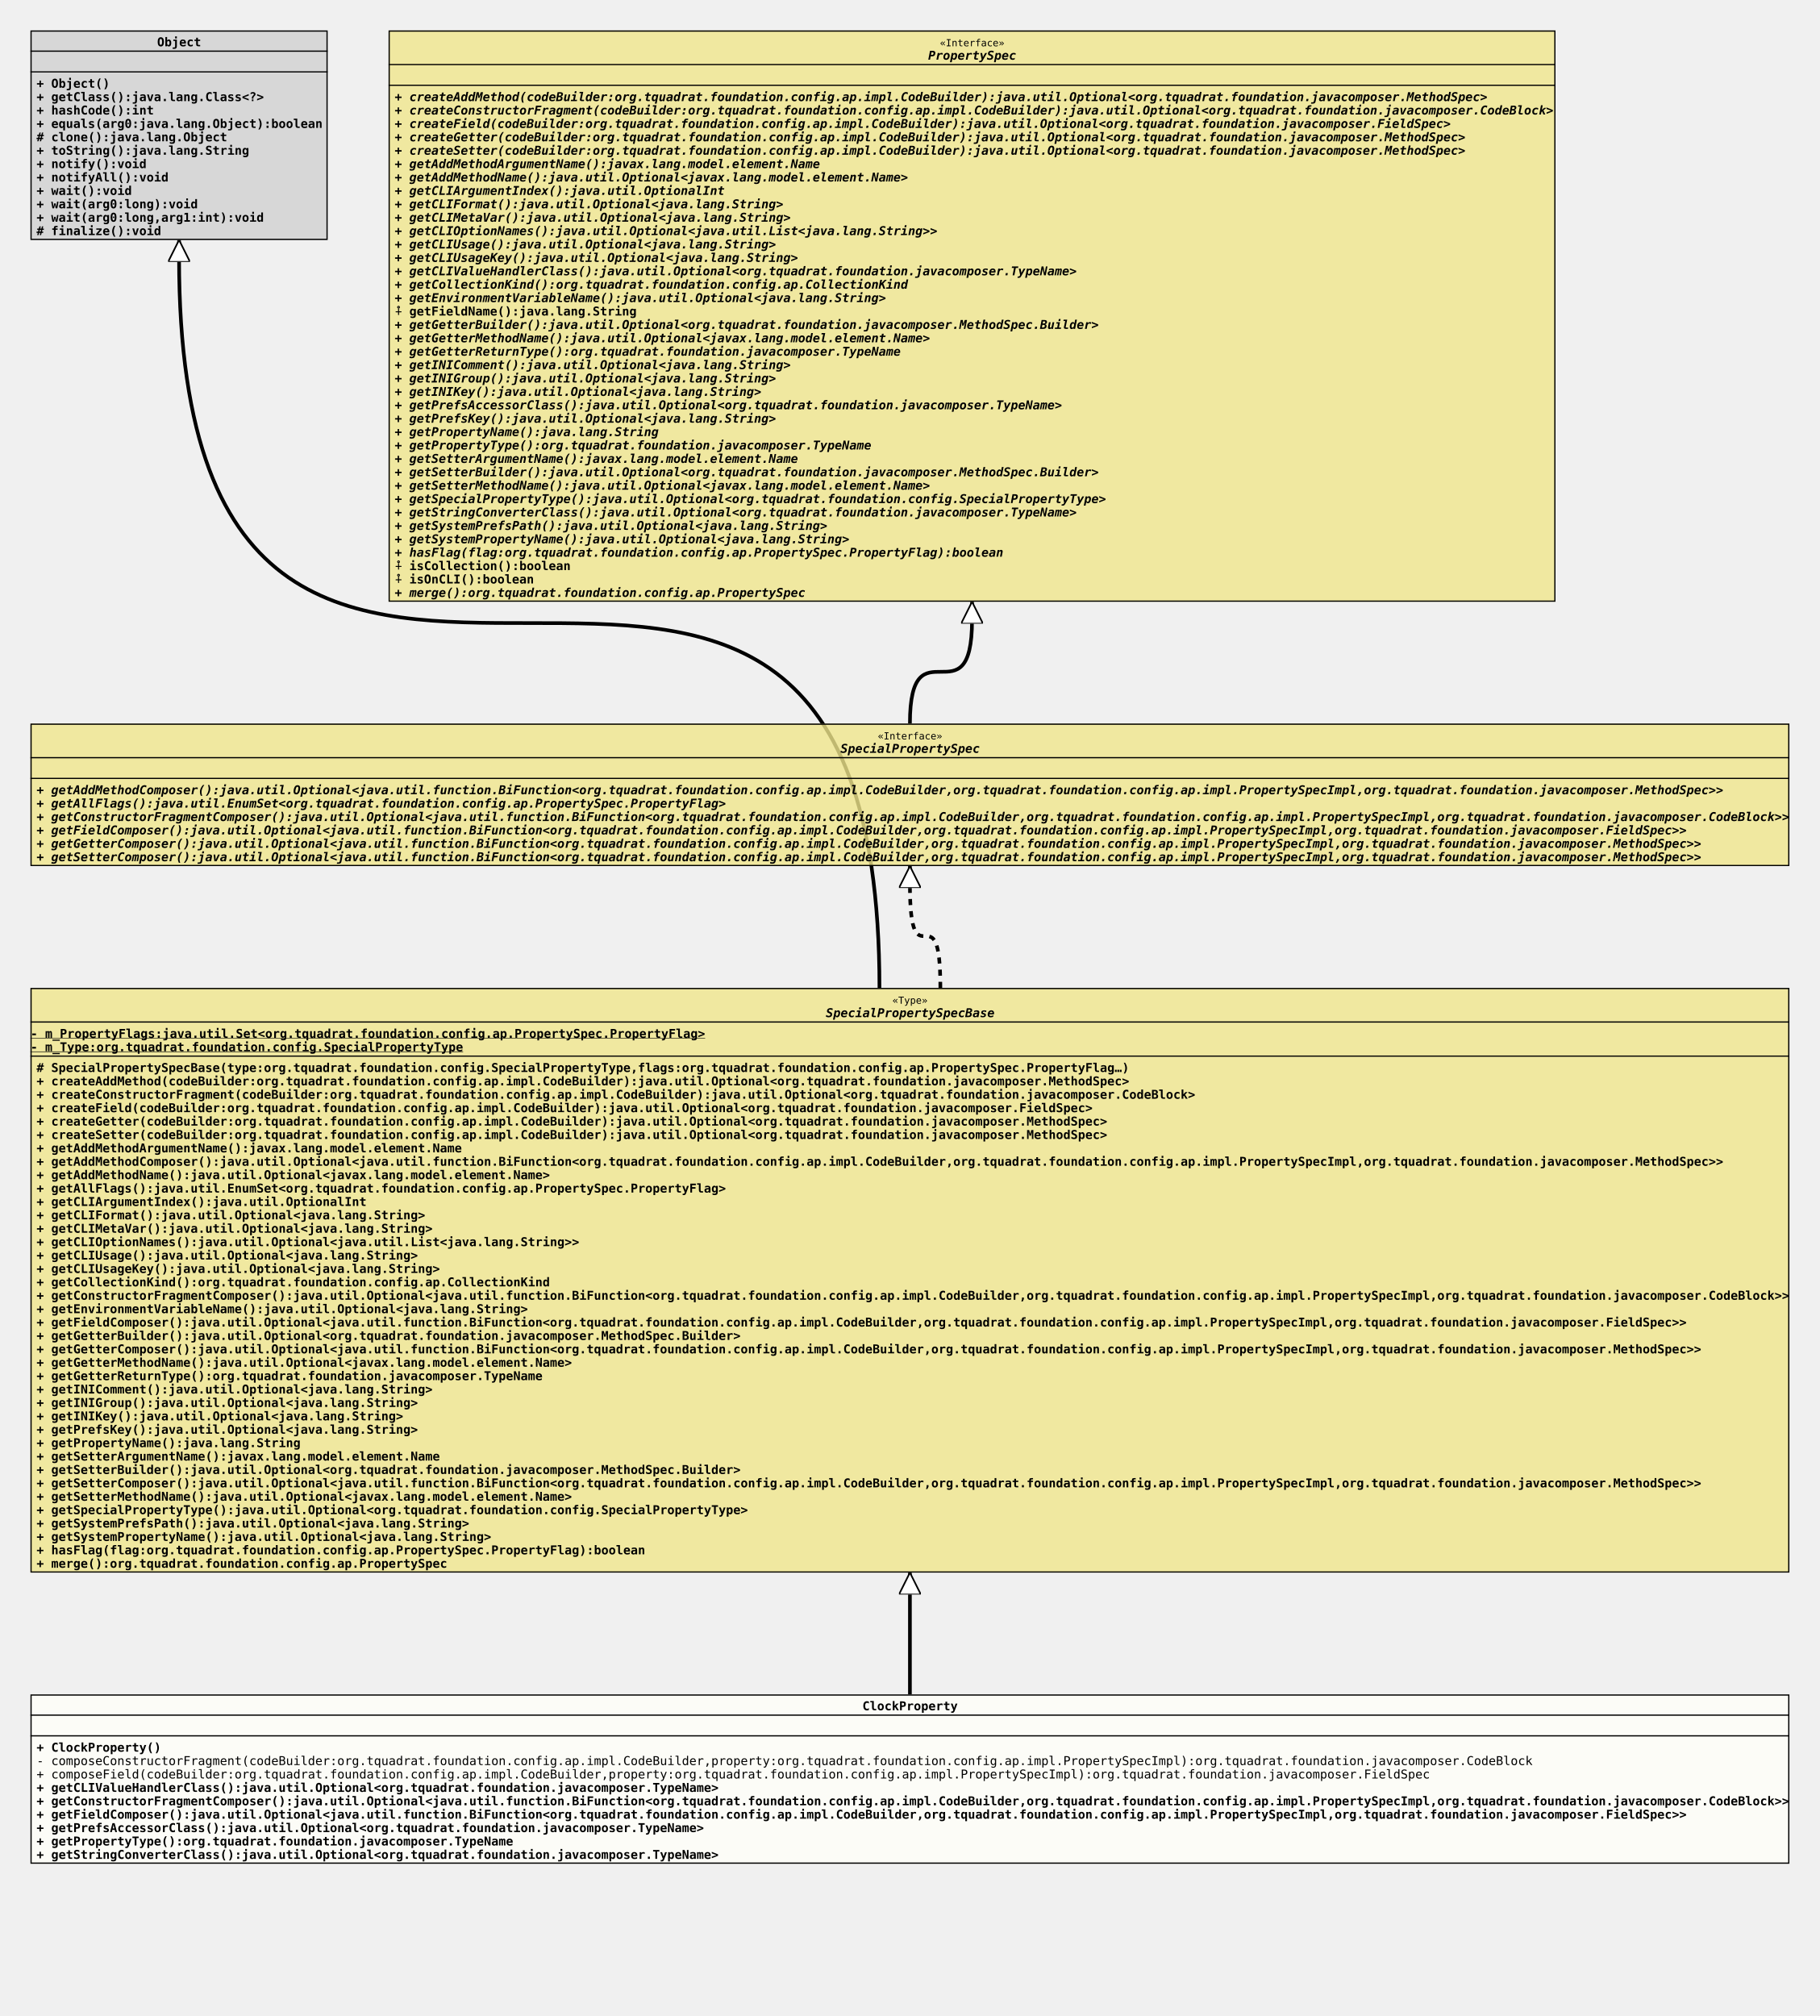
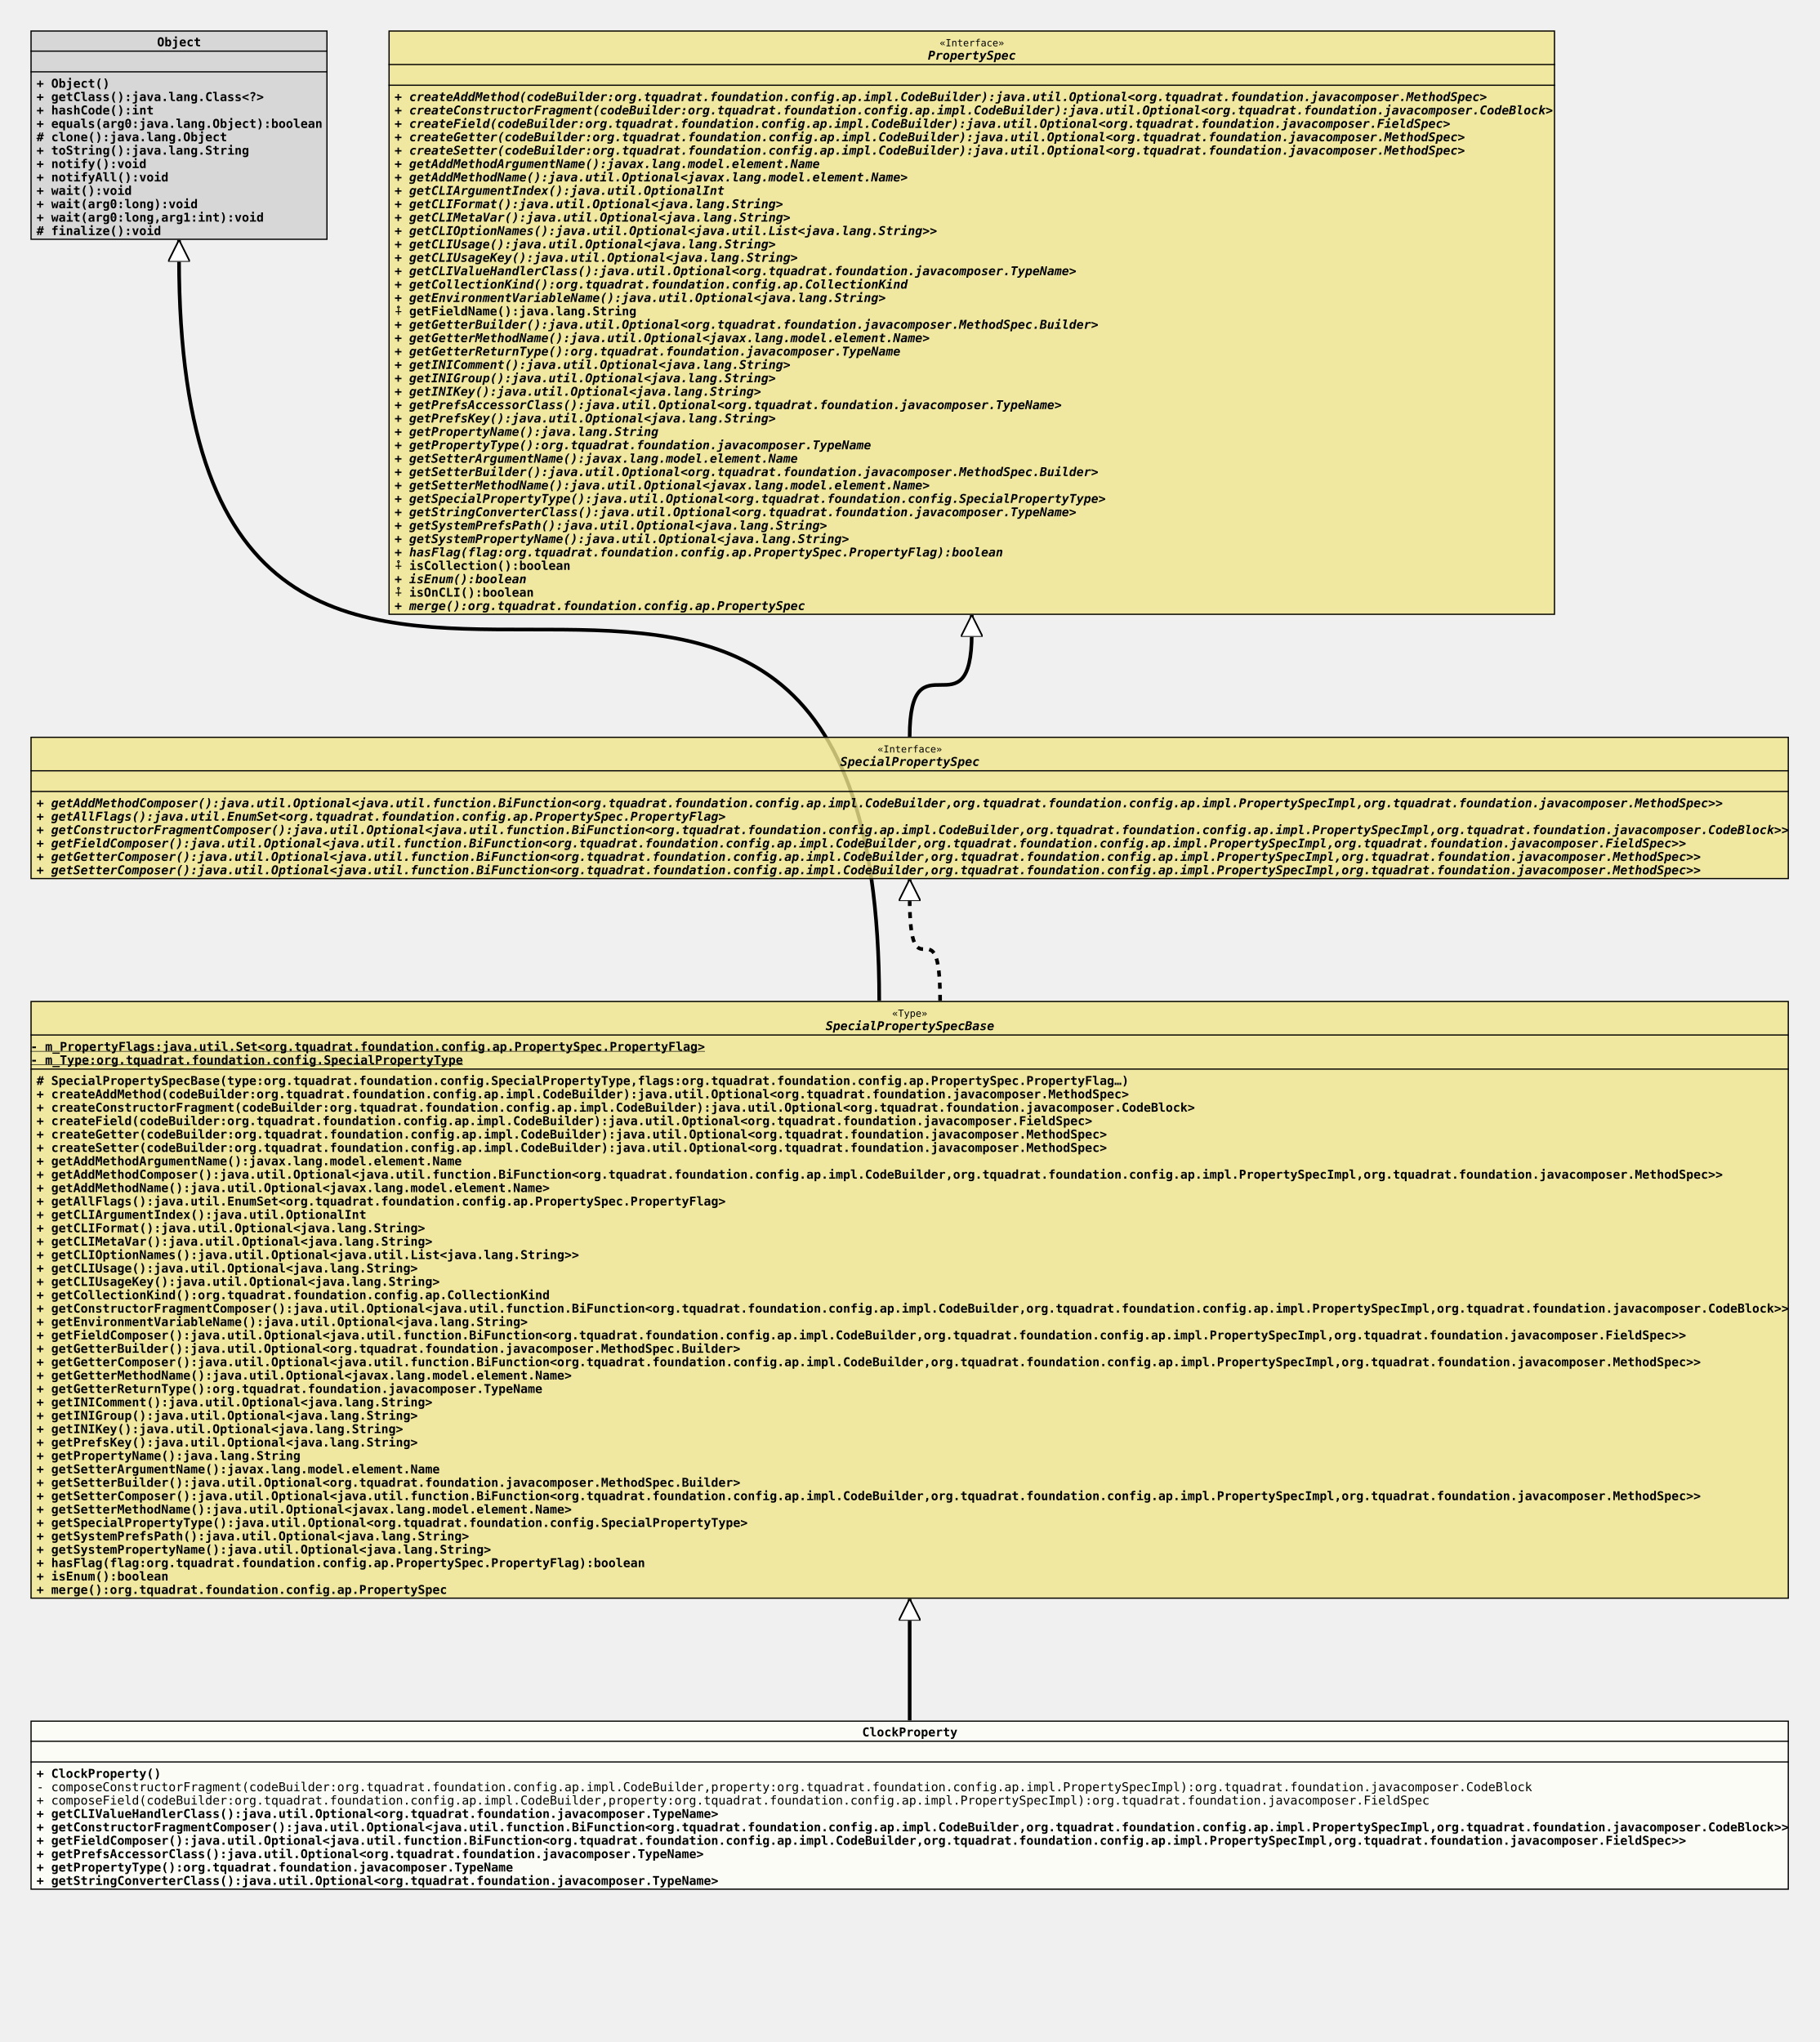
- <svg xmlns="http://www.w3.org/2000/svg" xmlns:xlink="http://www.w3.org/1999/xlink" version="1.1" baseProfile="full" width="1494.000" height="1655.000">
+ <svg xmlns="http://www.w3.org/2000/svg" xmlns:xlink="http://www.w3.org/1999/xlink" version="1.1" baseProfile="full" width="1494.000" height="1677.000">
  <defs>
    <style>
            line
            {
              stroke: black;
            }
            line.separator
            {
              stroke:       black;
              stroke-width: 1;
            }
            marker
            {
              fill: white;
            }
            path
            {
              fill:   white;
              stroke: black;
            }
            path.implementation
            {
              fill:             none;
              stroke-dasharray: 5,5;
              stroke-width:     3;
            }
            path.inheritance
            {
              fill:         none;
              stroke-width: 3;
            }
            rect
            {
              fill:         none;
              stroke:       black;
              stroke-width: 2;
            }
            rect.externalClass
            {
              fill:         #D0D0D0;
              fill-opacity: 0.8;
            }
            rect.focusClass
            {
              fill:         #FFFFF9;
              fill-opacity: 0.8;
            }
            rect.otherClass
            {
              fill:         #F0E68C;
              fill-opacity: 0.8;
            }
            rect.template
            {
              fill:             #FFFFFF;
              fill-opacity:     1.0;
              stroke-dasharray: 3,3;
            }
            text
            {
              font-family: monospace;
              font-size:   10px;
              font-weight: bold;
            }
            text.abstract
            {
              font-style: italic;
            }
            text.final
            {
              text-decoration: underline;
            }
            text.static
            {
              font-weight: normal;
            }
            text.stereotype
            {
              font-size:   8px;
              font-weight: normal;
            }
            </style>
    <marker id="inheritance" viewBox="0,0,40,40" markerUnits="strokeWidth" refX="40" refY="20" markerWidth="6" markerHeight="6" orient="auto">
      <path d="M40,20 l-40,-20 v40 Z" fill="#ffffff" stroke="#000000" stroke-width="3" />
    </marker>
    <marker id="implementation" viewBox="0,0,40,40" markerUnits="strokeWidth" refX="40" refY="20" markerWidth="6" markerHeight="6" orient="auto">
      <path d="M40,20 l-40,-20 v40 Z" fill="#ffffff" stroke="#000000" stroke-width="3" />
    </marker>
    <clipPath id="ID000001">
      <rect class="focusClass" height="139.000" width="1444.000" x="0.000" y="0.000" />
    </clipPath>
    <symbol id="org.tquadrat.foundation.config.ap.impl.specialprops.ClockProperty">
      <g>
        <g class="focusClass" clip-path="url(#ID000001)">
          <rect x="0.000" y="0.000" width="1444.000" height="139.000" class="focusClass" />
          <line x1="0.000" y1="17.000" x2="1444.000" y2="17.000" class="separator" />
          <text x="683.000" y="13.000">ClockProperty</text>
          <line x1="0.000" y1="34.000" x2="1444.000" y2="34.000" class="separator" />
          <text x="5.000" y="30.000" />
          <text x="5.000" y="47.000">+ ClockProperty()</text>
          <text x="5.000" y="58.000" class="static">- composeConstructorFragment(codeBuilder:org.tquadrat.foundation.config.ap.impl.CodeBuilder,property:org.tquadrat.foundation.config.ap.impl.PropertySpecImpl):org.tquadrat.foundation.javacomposer.CodeBlock</text>
          <text x="5.000" y="69.000" class="static">+ composeField(codeBuilder:org.tquadrat.foundation.config.ap.impl.CodeBuilder,property:org.tquadrat.foundation.config.ap.impl.PropertySpecImpl):org.tquadrat.foundation.javacomposer.FieldSpec</text>
          <text x="5.000" y="80.000">+ getCLIValueHandlerClass():java.util.Optional&lt;org.tquadrat.foundation.javacomposer.TypeName&gt;</text>
          <text x="5.000" y="91.000">+ getConstructorFragmentComposer():java.util.Optional&lt;java.util.function.BiFunction&lt;org.tquadrat.foundation.config.ap.impl.CodeBuilder,org.tquadrat.foundation.config.ap.impl.PropertySpecImpl,org.tquadrat.foundation.javacomposer.CodeBlock&gt;&gt;</text>
          <text x="5.000" y="102.000">+ getFieldComposer():java.util.Optional&lt;java.util.function.BiFunction&lt;org.tquadrat.foundation.config.ap.impl.CodeBuilder,org.tquadrat.foundation.config.ap.impl.PropertySpecImpl,org.tquadrat.foundation.javacomposer.FieldSpec&gt;&gt;</text>
          <text x="5.000" y="113.000">+ getPrefsAccessorClass():java.util.Optional&lt;org.tquadrat.foundation.javacomposer.TypeName&gt;</text>
          <text x="5.000" y="124.000">+ getPropertyType():org.tquadrat.foundation.javacomposer.TypeName</text>
          <text x="5.000" y="135.000">+ getStringConverterClass():java.util.Optional&lt;org.tquadrat.foundation.javacomposer.TypeName&gt;</text>
        </g>
      </g>
    </symbol>
    <clipPath id="ID000002">
-       <rect class="otherClass" height="480.000" width="1444.000" x="0.000" y="0.000" />
+       <rect class="otherClass" height="491.000" width="1444.000" x="0.000" y="0.000" />
    </clipPath>
    <symbol id="org.tquadrat.foundation.config.ap.impl.specialprops.SpecialPropertySpecBase">
      <g>
        <g clip-path="url(#ID000002)">
-           <rect x="0.000" y="0.000" width="1444.000" height="480.000" class="otherClass" />
+           <rect x="0.000" y="0.000" width="1444.000" height="491.000" class="otherClass" />
          <line x1="0.000" y1="28.000" x2="1444.000" y2="28.000" class="separator" />
          <text x="707.600" y="13.000" class="stereotype">«Type»</text>
          <text x="653.000" y="24.000" class="abstract">SpecialPropertySpecBase</text>
          <line x1="0.000" y1="56.000" x2="1444.000" y2="56.000" class="separator" />
          <text y="41.000" class="final">- m_PropertyFlags:java.util.Set&lt;org.tquadrat.foundation.config.ap.PropertySpec.PropertyFlag&gt;</text>
          <text y="52.000" class="final">- m_Type:org.tquadrat.foundation.config.SpecialPropertyType</text>
          <text x="5.000" y="69.000"># SpecialPropertySpecBase(type:org.tquadrat.foundation.config.SpecialPropertyType,flags:org.tquadrat.foundation.config.ap.PropertySpec.PropertyFlag…)</text>
          <text x="5.000" y="80.000">+ createAddMethod(codeBuilder:org.tquadrat.foundation.config.ap.impl.CodeBuilder):java.util.Optional&lt;org.tquadrat.foundation.javacomposer.MethodSpec&gt;</text>
          <text x="5.000" y="91.000">+ createConstructorFragment(codeBuilder:org.tquadrat.foundation.config.ap.impl.CodeBuilder):java.util.Optional&lt;org.tquadrat.foundation.javacomposer.CodeBlock&gt;</text>
          <text x="5.000" y="102.000">+ createField(codeBuilder:org.tquadrat.foundation.config.ap.impl.CodeBuilder):java.util.Optional&lt;org.tquadrat.foundation.javacomposer.FieldSpec&gt;</text>
          <text x="5.000" y="113.000">+ createGetter(codeBuilder:org.tquadrat.foundation.config.ap.impl.CodeBuilder):java.util.Optional&lt;org.tquadrat.foundation.javacomposer.MethodSpec&gt;</text>
          <text x="5.000" y="124.000">+ createSetter(codeBuilder:org.tquadrat.foundation.config.ap.impl.CodeBuilder):java.util.Optional&lt;org.tquadrat.foundation.javacomposer.MethodSpec&gt;</text>
          <text x="5.000" y="135.000">+ getAddMethodArgumentName():javax.lang.model.element.Name</text>
          <text x="5.000" y="146.000">+ getAddMethodComposer():java.util.Optional&lt;java.util.function.BiFunction&lt;org.tquadrat.foundation.config.ap.impl.CodeBuilder,org.tquadrat.foundation.config.ap.impl.PropertySpecImpl,org.tquadrat.foundation.javacomposer.MethodSpec&gt;&gt;</text>
          <text x="5.000" y="157.000">+ getAddMethodName():java.util.Optional&lt;javax.lang.model.element.Name&gt;</text>
          <text x="5.000" y="168.000">+ getAllFlags():java.util.EnumSet&lt;org.tquadrat.foundation.config.ap.PropertySpec.PropertyFlag&gt;</text>
          <text x="5.000" y="179.000">+ getCLIArgumentIndex():java.util.OptionalInt</text>
          <text x="5.000" y="190.000">+ getCLIFormat():java.util.Optional&lt;java.lang.String&gt;</text>
          <text x="5.000" y="201.000">+ getCLIMetaVar():java.util.Optional&lt;java.lang.String&gt;</text>
          <text x="5.000" y="212.000">+ getCLIOptionNames():java.util.Optional&lt;java.util.List&lt;java.lang.String&gt;&gt;</text>
          <text x="5.000" y="223.000">+ getCLIUsage():java.util.Optional&lt;java.lang.String&gt;</text>
          <text x="5.000" y="234.000">+ getCLIUsageKey():java.util.Optional&lt;java.lang.String&gt;</text>
          <text x="5.000" y="245.000">+ getCollectionKind():org.tquadrat.foundation.config.ap.CollectionKind</text>
          <text x="5.000" y="256.000">+ getConstructorFragmentComposer():java.util.Optional&lt;java.util.function.BiFunction&lt;org.tquadrat.foundation.config.ap.impl.CodeBuilder,org.tquadrat.foundation.config.ap.impl.PropertySpecImpl,org.tquadrat.foundation.javacomposer.CodeBlock&gt;&gt;</text>
          <text x="5.000" y="267.000">+ getEnvironmentVariableName():java.util.Optional&lt;java.lang.String&gt;</text>
          <text x="5.000" y="278.000">+ getFieldComposer():java.util.Optional&lt;java.util.function.BiFunction&lt;org.tquadrat.foundation.config.ap.impl.CodeBuilder,org.tquadrat.foundation.config.ap.impl.PropertySpecImpl,org.tquadrat.foundation.javacomposer.FieldSpec&gt;&gt;</text>
          <text x="5.000" y="289.000">+ getGetterBuilder():java.util.Optional&lt;org.tquadrat.foundation.javacomposer.MethodSpec.Builder&gt;</text>
          <text x="5.000" y="300.000">+ getGetterComposer():java.util.Optional&lt;java.util.function.BiFunction&lt;org.tquadrat.foundation.config.ap.impl.CodeBuilder,org.tquadrat.foundation.config.ap.impl.PropertySpecImpl,org.tquadrat.foundation.javacomposer.MethodSpec&gt;&gt;</text>
          <text x="5.000" y="311.000">+ getGetterMethodName():java.util.Optional&lt;javax.lang.model.element.Name&gt;</text>
          <text x="5.000" y="322.000">+ getGetterReturnType():org.tquadrat.foundation.javacomposer.TypeName</text>
          <text x="5.000" y="333.000">+ getINIComment():java.util.Optional&lt;java.lang.String&gt;</text>
          <text x="5.000" y="344.000">+ getINIGroup():java.util.Optional&lt;java.lang.String&gt;</text>
          <text x="5.000" y="355.000">+ getINIKey():java.util.Optional&lt;java.lang.String&gt;</text>
          <text x="5.000" y="366.000">+ getPrefsKey():java.util.Optional&lt;java.lang.String&gt;</text>
          <text x="5.000" y="377.000">+ getPropertyName():java.lang.String</text>
          <text x="5.000" y="388.000">+ getSetterArgumentName():javax.lang.model.element.Name</text>
          <text x="5.000" y="399.000">+ getSetterBuilder():java.util.Optional&lt;org.tquadrat.foundation.javacomposer.MethodSpec.Builder&gt;</text>
          <text x="5.000" y="410.000">+ getSetterComposer():java.util.Optional&lt;java.util.function.BiFunction&lt;org.tquadrat.foundation.config.ap.impl.CodeBuilder,org.tquadrat.foundation.config.ap.impl.PropertySpecImpl,org.tquadrat.foundation.javacomposer.MethodSpec&gt;&gt;</text>
          <text x="5.000" y="421.000">+ getSetterMethodName():java.util.Optional&lt;javax.lang.model.element.Name&gt;</text>
          <text x="5.000" y="432.000">+ getSpecialPropertyType():java.util.Optional&lt;org.tquadrat.foundation.config.SpecialPropertyType&gt;</text>
          <text x="5.000" y="443.000">+ getSystemPrefsPath():java.util.Optional&lt;java.lang.String&gt;</text>
          <text x="5.000" y="454.000">+ getSystemPropertyName():java.util.Optional&lt;java.lang.String&gt;</text>
          <text x="5.000" y="465.000">+ hasFlag(flag:org.tquadrat.foundation.config.ap.PropertySpec.PropertyFlag):boolean</text>
-           <text x="5.000" y="476.000">+ merge():org.tquadrat.foundation.config.ap.PropertySpec</text>
+           <text x="5.000" y="476.000">+ isEnum():boolean</text>
+           <text x="5.000" y="487.000">+ merge():org.tquadrat.foundation.config.ap.PropertySpec</text>
        </g>
      </g>
    </symbol>
    <clipPath id="ID000003">
      <rect class="externalClass" height="172.000" width="244.000" x="0.000" y="0.000" />
    </clipPath>
    <symbol id="java.lang.Object">
      <g>
        <g clip-path="url(#ID000003)">
          <rect x="0.000" y="0.000" width="244.000" height="172.000" class="externalClass" />
          <line x1="0.000" y1="17.000" x2="244.000" y2="17.000" class="separator" />
          <text x="104.000" y="13.000">Object</text>
          <line x1="0.000" y1="34.000" x2="244.000" y2="34.000" class="separator" />
          <text x="5.000" y="30.000" />
          <text x="5.000" y="47.000">+ Object()</text>
          <text x="5.000" y="58.000">+ getClass():java.lang.Class&lt;?&gt;</text>
          <text x="5.000" y="69.000">+ hashCode():int</text>
          <text x="5.000" y="80.000">+ equals(arg0:java.lang.Object):boolean</text>
          <text x="5.000" y="91.000"># clone():java.lang.Object</text>
          <text x="5.000" y="102.000">+ toString():java.lang.String</text>
          <text x="5.000" y="113.000">+ notify():void</text>
          <text x="5.000" y="124.000">+ notifyAll():void</text>
          <text x="5.000" y="135.000">+ wait():void</text>
          <text x="5.000" y="146.000">+ wait(arg0:long):void</text>
          <text x="5.000" y="157.000">+ wait(arg0:long,arg1:int):void</text>
          <text x="5.000" y="168.000"># finalize():void</text>
        </g>
      </g>
    </symbol>
    <clipPath id="ID000004">
      <rect class="otherClass" height="117.000" width="1444.000" x="0.000" y="0.000" />
    </clipPath>
    <symbol id="org.tquadrat.foundation.config.ap.impl.SpecialPropertySpec">
      <g>
        <g clip-path="url(#ID000004)">
          <rect x="0.000" y="0.000" width="1444.000" height="117.000" class="otherClass" />
          <line x1="0.000" y1="28.000" x2="1444.000" y2="28.000" class="separator" />
          <text x="695.600" y="13.000" class="stereotype">«Interface»</text>
          <text x="665.000" y="24.000" class="abstract">SpecialPropertySpec</text>
          <line x1="0.000" y1="45.000" x2="1444.000" y2="45.000" class="separator" />
          <text x="5.000" y="41.000" />
          <text x="5.000" y="58.000" class="abstract">+ getAddMethodComposer():java.util.Optional&lt;java.util.function.BiFunction&lt;org.tquadrat.foundation.config.ap.impl.CodeBuilder,org.tquadrat.foundation.config.ap.impl.PropertySpecImpl,org.tquadrat.foundation.javacomposer.MethodSpec&gt;&gt;</text>
          <text x="5.000" y="69.000" class="abstract">+ getAllFlags():java.util.EnumSet&lt;org.tquadrat.foundation.config.ap.PropertySpec.PropertyFlag&gt;</text>
          <text x="5.000" y="80.000" class="abstract">+ getConstructorFragmentComposer():java.util.Optional&lt;java.util.function.BiFunction&lt;org.tquadrat.foundation.config.ap.impl.CodeBuilder,org.tquadrat.foundation.config.ap.impl.PropertySpecImpl,org.tquadrat.foundation.javacomposer.CodeBlock&gt;&gt;</text>
          <text x="5.000" y="91.000" class="abstract">+ getFieldComposer():java.util.Optional&lt;java.util.function.BiFunction&lt;org.tquadrat.foundation.config.ap.impl.CodeBuilder,org.tquadrat.foundation.config.ap.impl.PropertySpecImpl,org.tquadrat.foundation.javacomposer.FieldSpec&gt;&gt;</text>
          <text x="5.000" y="102.000" class="abstract">+ getGetterComposer():java.util.Optional&lt;java.util.function.BiFunction&lt;org.tquadrat.foundation.config.ap.impl.CodeBuilder,org.tquadrat.foundation.config.ap.impl.PropertySpecImpl,org.tquadrat.foundation.javacomposer.MethodSpec&gt;&gt;</text>
          <text x="5.000" y="113.000" class="abstract">+ getSetterComposer():java.util.Optional&lt;java.util.function.BiFunction&lt;org.tquadrat.foundation.config.ap.impl.CodeBuilder,org.tquadrat.foundation.config.ap.impl.PropertySpecImpl,org.tquadrat.foundation.javacomposer.MethodSpec&gt;&gt;</text>
        </g>
      </g>
    </symbol>
    <clipPath id="ID000005">
-       <rect class="otherClass" height="469.000" width="958.000" x="0.000" y="0.000" />
+       <rect class="otherClass" height="480.000" width="958.000" x="0.000" y="0.000" />
    </clipPath>
    <symbol id="org.tquadrat.foundation.config.ap.PropertySpec">
      <g>
        <g clip-path="url(#ID000005)">
-           <rect x="0.000" y="0.000" width="958.000" height="469.000" class="otherClass" />
+           <rect x="0.000" y="0.000" width="958.000" height="480.000" class="otherClass" />
          <line x1="0.000" y1="28.000" x2="958.000" y2="28.000" class="separator" />
          <text x="452.600" y="13.000" class="stereotype">«Interface»</text>
          <text x="443.000" y="24.000" class="abstract">PropertySpec</text>
          <line x1="0.000" y1="45.000" x2="958.000" y2="45.000" class="separator" />
          <text x="5.000" y="41.000" />
          <text x="5.000" y="58.000" class="abstract">+ createAddMethod(codeBuilder:org.tquadrat.foundation.config.ap.impl.CodeBuilder):java.util.Optional&lt;org.tquadrat.foundation.javacomposer.MethodSpec&gt;</text>
          <text x="5.000" y="69.000" class="abstract">+ createConstructorFragment(codeBuilder:org.tquadrat.foundation.config.ap.impl.CodeBuilder):java.util.Optional&lt;org.tquadrat.foundation.javacomposer.CodeBlock&gt;</text>
          <text x="5.000" y="80.000" class="abstract">+ createField(codeBuilder:org.tquadrat.foundation.config.ap.impl.CodeBuilder):java.util.Optional&lt;org.tquadrat.foundation.javacomposer.FieldSpec&gt;</text>
          <text x="5.000" y="91.000" class="abstract">+ createGetter(codeBuilder:org.tquadrat.foundation.config.ap.impl.CodeBuilder):java.util.Optional&lt;org.tquadrat.foundation.javacomposer.MethodSpec&gt;</text>
          <text x="5.000" y="102.000" class="abstract">+ createSetter(codeBuilder:org.tquadrat.foundation.config.ap.impl.CodeBuilder):java.util.Optional&lt;org.tquadrat.foundation.javacomposer.MethodSpec&gt;</text>
          <text x="5.000" y="113.000" class="abstract">+ getAddMethodArgumentName():javax.lang.model.element.Name</text>
          <text x="5.000" y="124.000" class="abstract">+ getAddMethodName():java.util.Optional&lt;javax.lang.model.element.Name&gt;</text>
          <text x="5.000" y="135.000" class="abstract">+ getCLIArgumentIndex():java.util.OptionalInt</text>
          <text x="5.000" y="146.000" class="abstract">+ getCLIFormat():java.util.Optional&lt;java.lang.String&gt;</text>
          <text x="5.000" y="157.000" class="abstract">+ getCLIMetaVar():java.util.Optional&lt;java.lang.String&gt;</text>
          <text x="5.000" y="168.000" class="abstract">+ getCLIOptionNames():java.util.Optional&lt;java.util.List&lt;java.lang.String&gt;&gt;</text>
          <text x="5.000" y="179.000" class="abstract">+ getCLIUsage():java.util.Optional&lt;java.lang.String&gt;</text>
          <text x="5.000" y="190.000" class="abstract">+ getCLIUsageKey():java.util.Optional&lt;java.lang.String&gt;</text>
          <text x="5.000" y="201.000" class="abstract">+ getCLIValueHandlerClass():java.util.Optional&lt;org.tquadrat.foundation.javacomposer.TypeName&gt;</text>
          <text x="5.000" y="212.000" class="abstract">+ getCollectionKind():org.tquadrat.foundation.config.ap.CollectionKind</text>
          <text x="5.000" y="223.000" class="abstract">+ getEnvironmentVariableName():java.util.Optional&lt;java.lang.String&gt;</text>
          <text x="5.000" y="234.000">⨢ getFieldName():java.lang.String</text>
          <text x="5.000" y="245.000" class="abstract">+ getGetterBuilder():java.util.Optional&lt;org.tquadrat.foundation.javacomposer.MethodSpec.Builder&gt;</text>
          <text x="5.000" y="256.000" class="abstract">+ getGetterMethodName():java.util.Optional&lt;javax.lang.model.element.Name&gt;</text>
          <text x="5.000" y="267.000" class="abstract">+ getGetterReturnType():org.tquadrat.foundation.javacomposer.TypeName</text>
          <text x="5.000" y="278.000" class="abstract">+ getINIComment():java.util.Optional&lt;java.lang.String&gt;</text>
          <text x="5.000" y="289.000" class="abstract">+ getINIGroup():java.util.Optional&lt;java.lang.String&gt;</text>
          <text x="5.000" y="300.000" class="abstract">+ getINIKey():java.util.Optional&lt;java.lang.String&gt;</text>
          <text x="5.000" y="311.000" class="abstract">+ getPrefsAccessorClass():java.util.Optional&lt;org.tquadrat.foundation.javacomposer.TypeName&gt;</text>
          <text x="5.000" y="322.000" class="abstract">+ getPrefsKey():java.util.Optional&lt;java.lang.String&gt;</text>
          <text x="5.000" y="333.000" class="abstract">+ getPropertyName():java.lang.String</text>
          <text x="5.000" y="344.000" class="abstract">+ getPropertyType():org.tquadrat.foundation.javacomposer.TypeName</text>
          <text x="5.000" y="355.000" class="abstract">+ getSetterArgumentName():javax.lang.model.element.Name</text>
          <text x="5.000" y="366.000" class="abstract">+ getSetterBuilder():java.util.Optional&lt;org.tquadrat.foundation.javacomposer.MethodSpec.Builder&gt;</text>
          <text x="5.000" y="377.000" class="abstract">+ getSetterMethodName():java.util.Optional&lt;javax.lang.model.element.Name&gt;</text>
          <text x="5.000" y="388.000" class="abstract">+ getSpecialPropertyType():java.util.Optional&lt;org.tquadrat.foundation.config.SpecialPropertyType&gt;</text>
          <text x="5.000" y="399.000" class="abstract">+ getStringConverterClass():java.util.Optional&lt;org.tquadrat.foundation.javacomposer.TypeName&gt;</text>
          <text x="5.000" y="410.000" class="abstract">+ getSystemPrefsPath():java.util.Optional&lt;java.lang.String&gt;</text>
          <text x="5.000" y="421.000" class="abstract">+ getSystemPropertyName():java.util.Optional&lt;java.lang.String&gt;</text>
          <text x="5.000" y="432.000" class="abstract">+ hasFlag(flag:org.tquadrat.foundation.config.ap.PropertySpec.PropertyFlag):boolean</text>
          <text x="5.000" y="443.000">⨢ isCollection():boolean</text>
-           <text x="5.000" y="454.000">⨢ isOnCLI():boolean</text>
-           <text x="5.000" y="465.000" class="abstract">+ merge():org.tquadrat.foundation.config.ap.PropertySpec</text>
+           <text x="5.000" y="454.000" class="abstract">+ isEnum():boolean</text>
+           <text x="5.000" y="465.000">⨢ isOnCLI():boolean</text>
+           <text x="5.000" y="476.000" class="abstract">+ merge():org.tquadrat.foundation.config.ap.PropertySpec</text>
        </g>
      </g>
    </symbol>
  </defs>
-   <path class="inheritance" d="M747.000,1391.000 L747.000,1291.000" marker-end="url(#inheritance)" />
-   <path class="inheritance" d="M722.000,811.000 c0.000,-599.000,-575.000,0.000,-575.000,-599.000 v-15" marker-end="url(#inheritance)" />
-   <path class="implementation" d="M772.000,811.000 c0.000,-85.000,-25.000,0.000,-25.000,-85.000 v-15" marker-end="url(#implementation)" />
-   <path class="inheritance" d="M747.000,594.000 c0.000,-85.000,51.000,0.000,51.000,-85.000 v-15" marker-end="url(#inheritance)" />
+   <path class="inheritance" d="M747.000,1413.000 L747.000,1313.000" marker-end="url(#inheritance)" />
+   <path class="inheritance" d="M722.000,822.000 c0.000,-610.000,-575.000,0.000,-575.000,-610.000 v-15" marker-end="url(#inheritance)" />
+   <path class="implementation" d="M772.000,822.000 c0.000,-85.000,-25.000,0.000,-25.000,-85.000 v-15" marker-end="url(#implementation)" />
+   <path class="inheritance" d="M747.000,605.000 c0.000,-85.000,51.000,0.000,51.000,-85.000 v-15" marker-end="url(#inheritance)" />
  <use x="25.000" y="25.000" xlink:href="#java.lang.Object" />
  <use x="319.000" y="25.000" xlink:href="#org.tquadrat.foundation.config.ap.PropertySpec" />
-   <use x="25.000" y="594.000" xlink:href="#org.tquadrat.foundation.config.ap.impl.SpecialPropertySpec" />
-   <use x="25.000" y="811.000" xlink:href="#org.tquadrat.foundation.config.ap.impl.specialprops.SpecialPropertySpecBase" />
-   <use x="25.000" y="1391.000" xlink:href="#org.tquadrat.foundation.config.ap.impl.specialprops.ClockProperty" />
+   <use x="25.000" y="605.000" xlink:href="#org.tquadrat.foundation.config.ap.impl.SpecialPropertySpec" />
+   <use x="25.000" y="822.000" xlink:href="#org.tquadrat.foundation.config.ap.impl.specialprops.SpecialPropertySpecBase" />
+   <use x="25.000" y="1413.000" xlink:href="#org.tquadrat.foundation.config.ap.impl.specialprops.ClockProperty" />
</svg>
